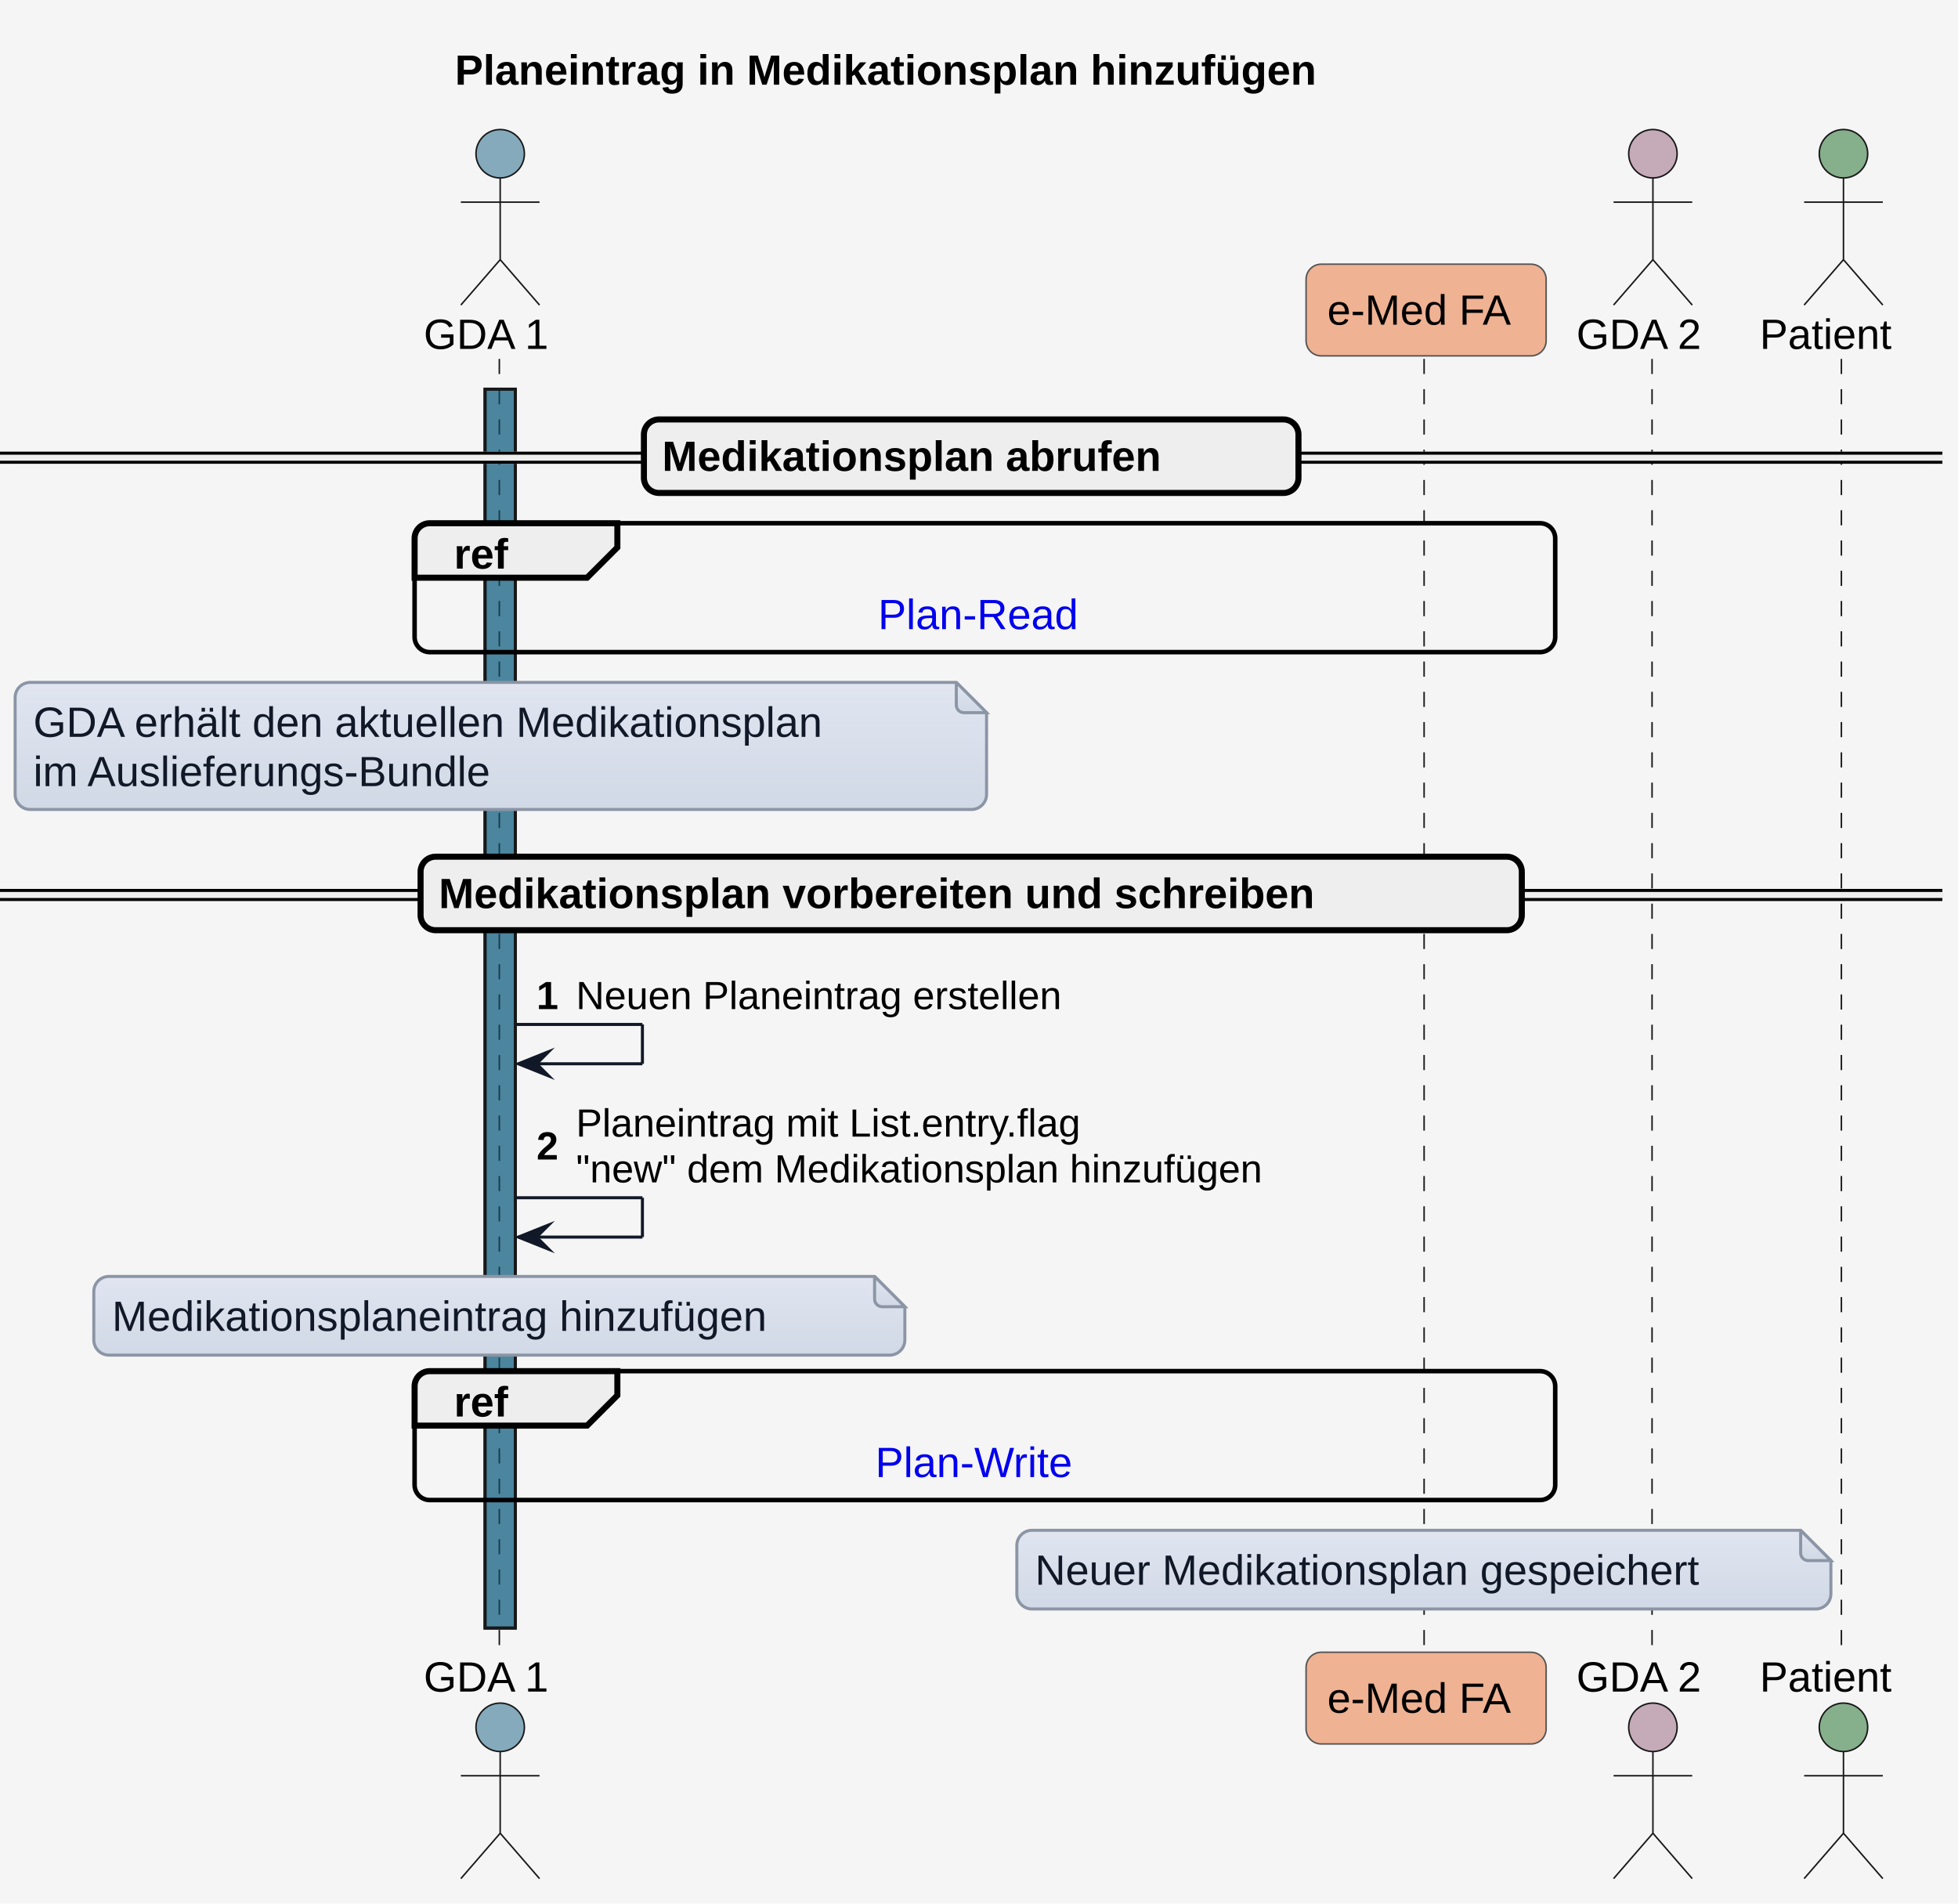
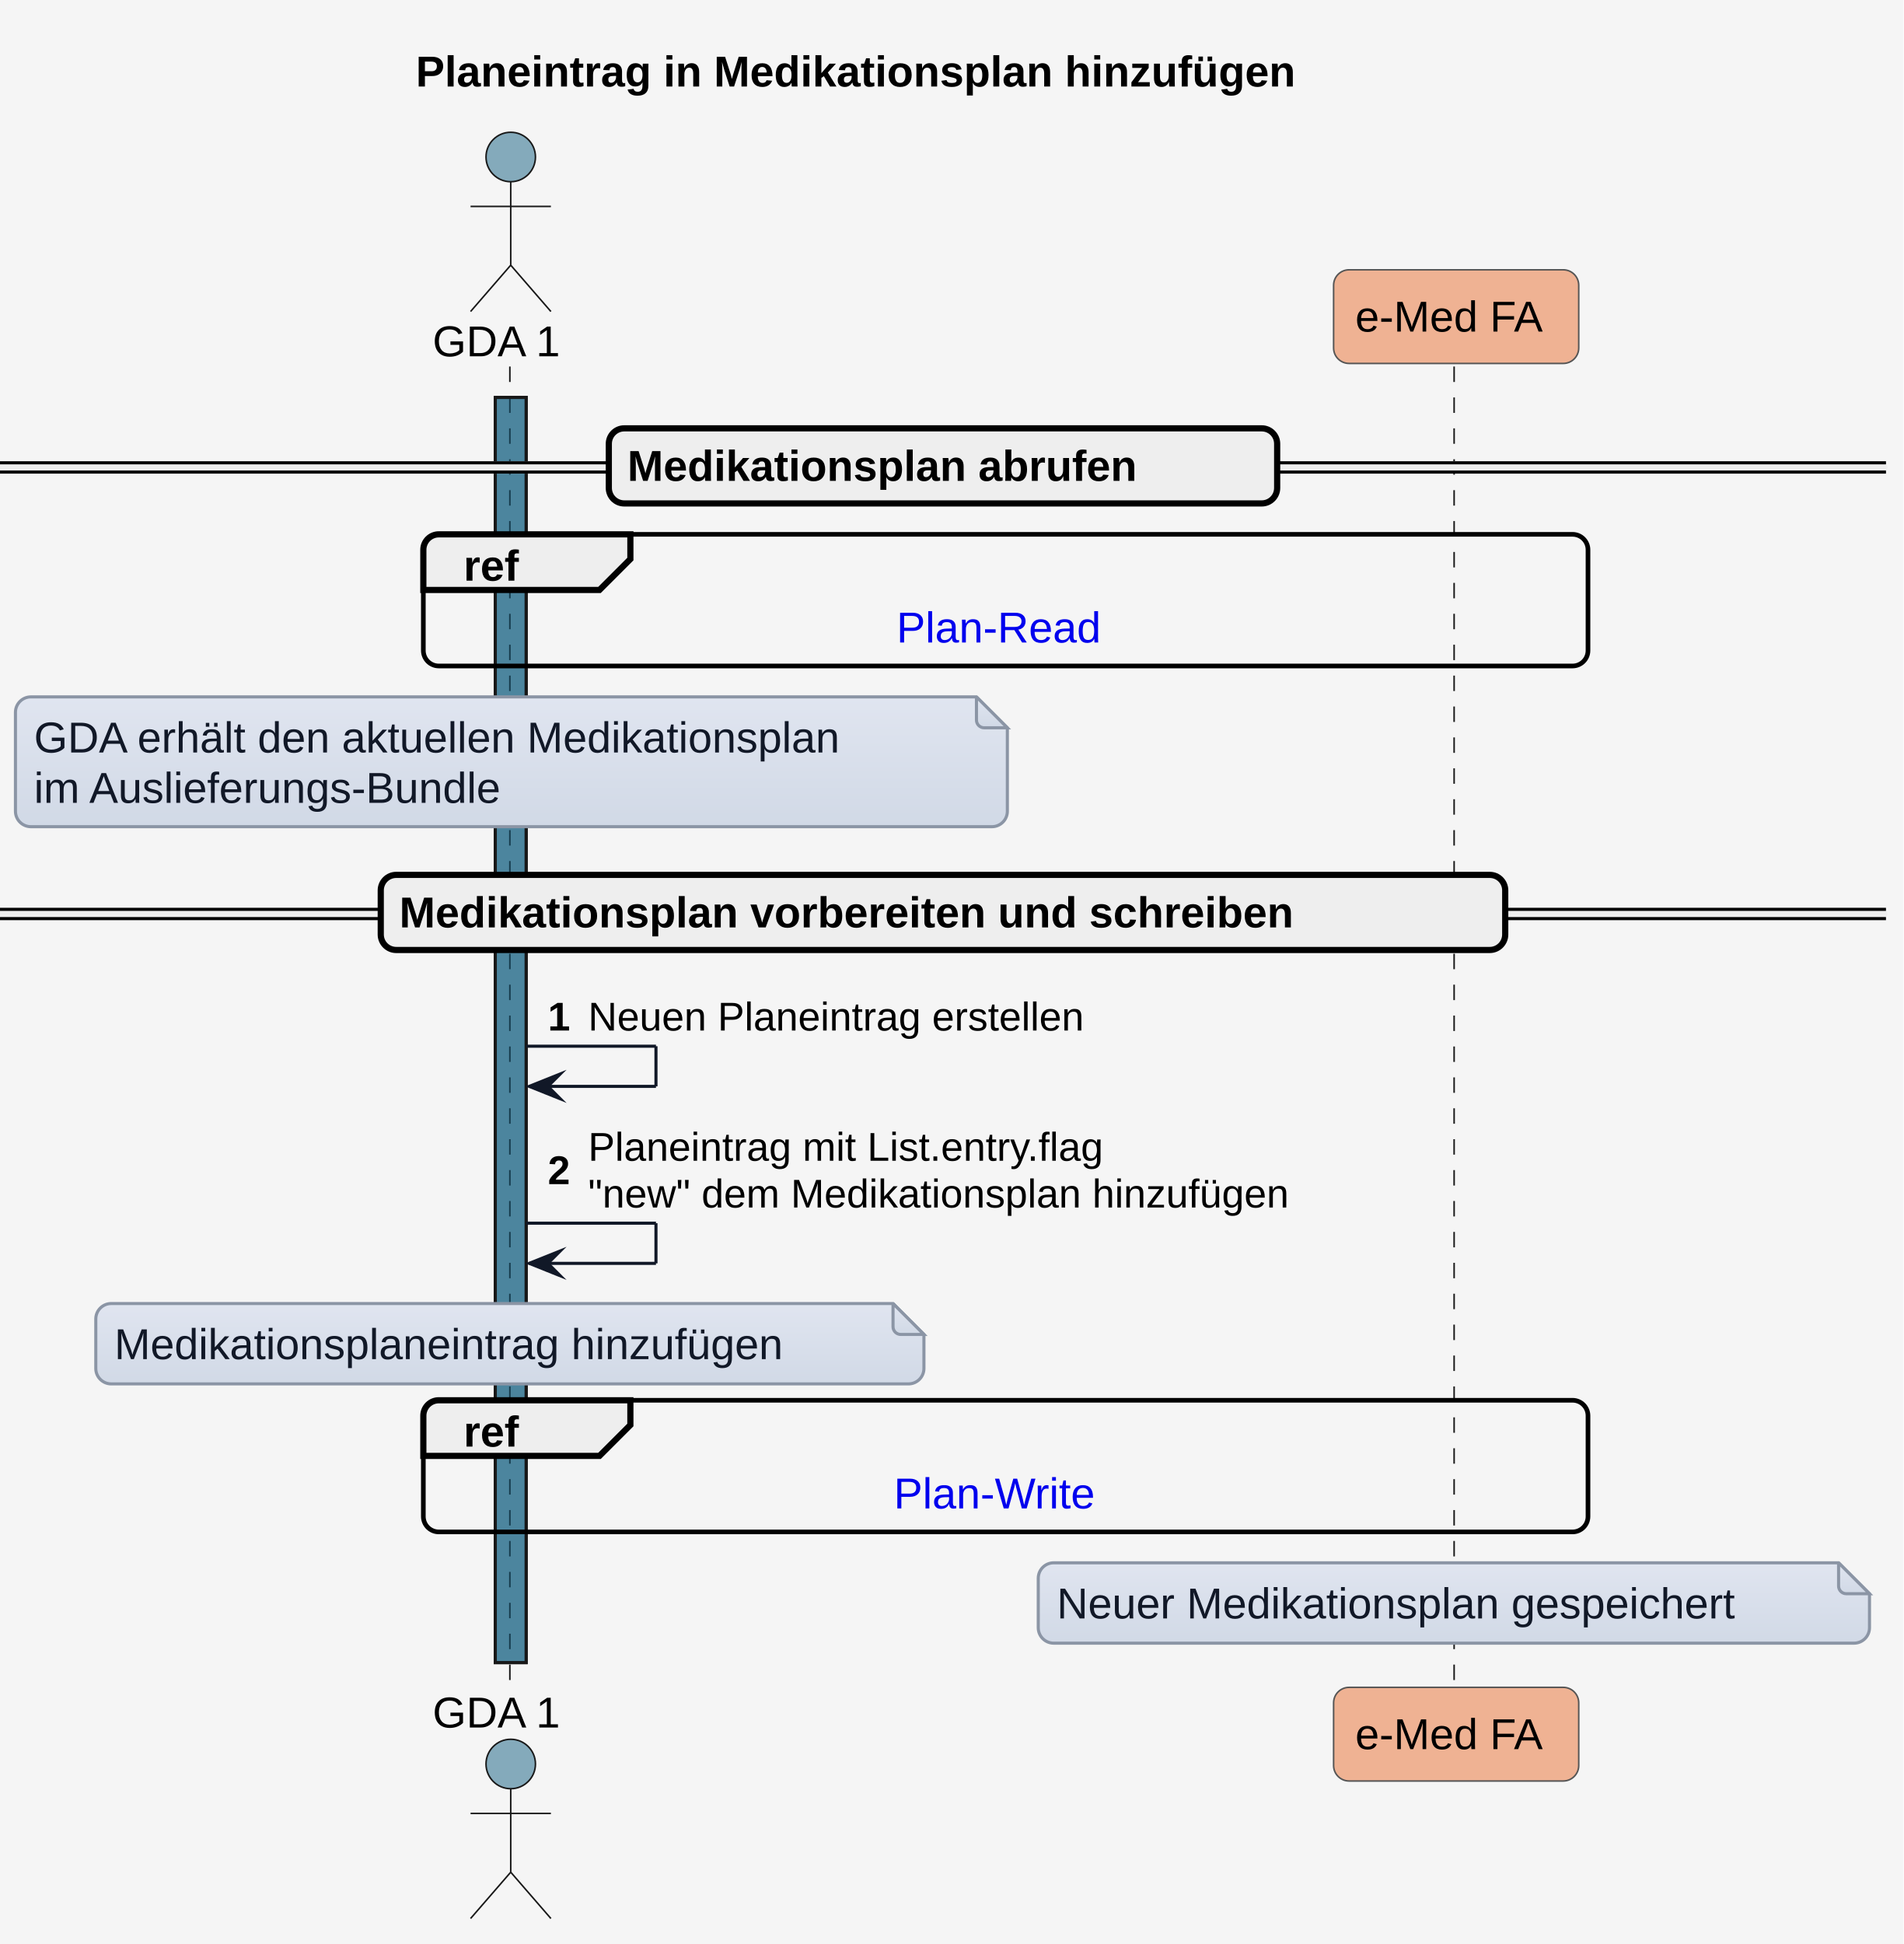
- <svg xmlns="http://www.w3.org/2000/svg" xmlns:xlink="http://www.w3.org/1999/xlink" contentStyleType="text/css" viewBox="0 0 647 629" zoomAndPan="magnify" data-diagram-type="SEQUENCE" preserveAspectRatio="none" width="647px" style="width:647px;height:629px;background:#F5F5F5;" version="1.1" height="629px">
+ <svg xmlns="http://www.w3.org/2000/svg" xmlns:xlink="http://www.w3.org/1999/xlink" viewBox="0 0 616 629" zoomAndPan="magnify" contentStyleType="text/css" data-diagram-type="SEQUENCE" width="616px" preserveAspectRatio="none" style="width:616px;height:629px;background:#F5F5F5;" version="1.1" height="629px">
  <defs>
-     <linearGradient y1="0%" x1="50%" y2="100%" x2="50%" id="g1iza5kcibknah0">
+     <linearGradient y1="0%" x1="50%" y2="100%" x2="50%" id="g1lsh0lu5e4hi60">
      <stop offset="0%" stop-color="#E0E5F0" />
      <stop offset="100%" stop-color="#D1D9E6" />
    </linearGradient>
  </defs>
  <g>
    <a name="l8">​</a>
-     <rect width="647" x="0" y="0" style="stroke:none;stroke-width:1;" fill="#F5F5F5" height="629" />
+     <rect x="0" width="616" y="0" style="stroke:none;stroke-width:1;" fill="#F5F5F5" height="629" />
    <g class="title" data-source-line="1">
-       <text font-weight="700" lengthAdjust="spacing" x="150.309" font-size="14" textLength="340.225" y="27.995" font-family="'Arial'" fill="#000000">Planeintrag in Medikationsplan hinzufügen</text>
+       <text font-weight="700" lengthAdjust="spacing" x="134.556" y="27.995" font-size="14" textLength="340.225" font-family="'Arial'" fill="#000000">Planeintrag in Medikationsplan hinzufügen</text>
    </g>
    <g>
-       <rect width="10" x="160.282" y="128.594" style="stroke:#181818;stroke-width:1;" fill="#156082" fill-opacity="0.502" height="409.367" />
+       <rect x="160.282" width="10" y="128.594" style="stroke:#181818;stroke-width:1;" fill="#156082" fill-opacity="0.502" height="409.367" />
    </g>
    <g data-qualified-name="GDA_1" data-entity-uid="part1" id="part1-lifeline" class="participant-lifeline" data-source-line="52">
      <g>
-         <rect width="8" x="161.282" y="118.594" fill="#000000" fill-opacity="0" height="428.367" />
-         <line y1="118.594" x1="165" y2="546.961" style="stroke:#181818;stroke-width:0.5;stroke-dasharray:5,5;" x2="165" />
+         <rect x="161.282" width="8" y="118.594" fill="#000000" fill-opacity="0" height="428.367" />
+         <line y1="118.594" x1="165" y2="546.961" x2="165" style="stroke:#181818;stroke-width:0.5;stroke-dasharray:5,5;" />
      </g>
    </g>
    <g data-qualified-name="eMed_FA" data-entity-uid="part2" id="part2-lifeline" class="participant-lifeline" data-source-line="53">
      <g>
-         <rect width="8" x="467.242" y="118.594" fill="#000000" fill-opacity="0" height="428.367" />
-         <line y1="118.594" x1="470.58" y2="546.961" style="stroke:#181818;stroke-width:0.5;stroke-dasharray:5,5;" x2="470.58" />
-       </g>
-     </g>
-     <g data-qualified-name="GDA_2" data-entity-uid="part3" id="part3-lifeline" class="participant-lifeline" data-source-line="54">
-       <g>
-         <rect width="8" x="542.186" y="118.594" fill="#000000" fill-opacity="0" height="428.367" />
-         <line y1="118.594" x1="545.904" y2="546.961" style="stroke:#181818;stroke-width:0.5;stroke-dasharray:5,5;" x2="545.904" />
-       </g>
-     </g>
-     <g data-qualified-name="Patient" data-entity-uid="part4" id="part4-lifeline" class="participant-lifeline" data-source-line="55">
-       <g>
-         <rect width="8" x="605.155" y="118.594" fill="#000000" fill-opacity="0" height="428.367" />
-         <line y1="118.594" x1="608.467" y2="546.961" style="stroke:#181818;stroke-width:0.5;stroke-dasharray:5,5;" x2="608.467" />
+         <rect x="467.242" width="8" y="118.594" fill="#000000" fill-opacity="0" height="428.367" />
+         <line y1="118.594" x1="470.58" y2="546.961" x2="470.58" style="stroke:#181818;stroke-width:0.5;stroke-dasharray:5,5;" />
      </g>
    </g>
    <g data-qualified-name="GDA_1" data-entity-uid="part1" id="part1-head" class="participant participant-head" data-source-line="52">
-       <text lengthAdjust="spacing" x="140" font-size="14" textLength="44.563" y="115.292" font-family="'Arial'" fill="#000000">GDA 1</text>
+       <text lengthAdjust="spacing" x="140" y="115.292" font-size="14" textLength="44.563" font-family="'Arial'" fill="#000000">GDA 1</text>
      <ellipse cx="165.282" cy="50.797" rx="8" ry="8" style="stroke:#181818;stroke-width:0.5;" fill="#156082" fill-opacity="0.502" />
      <path d="M165.282,58.797 L165.282,85.797 M152.282,66.797 L178.282,66.797 M165.282,85.797 L152.282,100.797 M165.282,85.797 L178.282,100.797" style="stroke:#181818;stroke-width:0.5;" fill="none" />
    </g>
    <g data-qualified-name="GDA_1" data-entity-uid="part1" id="part1-tail" class="participant participant-tail" data-source-line="52">
-       <text lengthAdjust="spacing" x="140" font-size="14" textLength="44.563" y="558.956" font-family="'Arial'" fill="#000000">GDA 1</text>
+       <text lengthAdjust="spacing" x="140" y="558.956" font-size="14" textLength="44.563" font-family="'Arial'" fill="#000000">GDA 1</text>
      <ellipse cx="165.282" cy="570.758" rx="8" ry="8" style="stroke:#181818;stroke-width:0.5;" fill="#156082" fill-opacity="0.502" />
      <path d="M165.282,578.758 L165.282,605.758 M152.282,586.758 L178.282,586.758 M165.282,605.758 L152.282,620.758 M165.282,605.758 L178.282,620.758" style="stroke:#181818;stroke-width:0.5;" fill="none" />
    </g>
    <g data-qualified-name="eMed_FA" data-entity-uid="part2" id="part2-head" class="participant participant-head" data-source-line="53">
-       <rect rx="5" ry="5" width="79.324" x="431.58" y="87.297" style="stroke:#555555;stroke-width:0.5;" fill="#E97132" fill-opacity="0.502" height="30.297" />
-       <text lengthAdjust="spacing" x="438.58" font-size="14" textLength="65.324" y="107.292" font-family="'Arial'" fill="#000000">e-Med FA</text>
+       <rect rx="5" ry="5" x="431.58" width="79.324" y="87.297" style="stroke:#555555;stroke-width:0.5;" fill="#E97132" fill-opacity="0.502" height="30.297" />
+       <text lengthAdjust="spacing" x="438.58" y="107.292" font-size="14" textLength="65.324" font-family="'Arial'" fill="#000000">e-Med FA</text>
    </g>
    <g data-qualified-name="eMed_FA" data-entity-uid="part2" id="part2-tail" class="participant participant-tail" data-source-line="53">
-       <rect rx="5" ry="5" width="79.324" x="431.58" y="545.961" style="stroke:#555555;stroke-width:0.5;" fill="#E97132" fill-opacity="0.502" height="30.297" />
-       <text lengthAdjust="spacing" x="438.58" font-size="14" textLength="65.324" y="565.956" font-family="'Arial'" fill="#000000">e-Med FA</text>
-     </g>
-     <g data-qualified-name="GDA_2" data-entity-uid="part3" id="part3-head" class="participant participant-head" data-source-line="54">
-       <text lengthAdjust="spacing" x="520.904" font-size="14" textLength="44.563" y="115.292" font-family="'Arial'" fill="#000000">GDA 2</text>
-       <ellipse cx="546.186" cy="50.797" rx="8" ry="8" style="stroke:#181818;stroke-width:0.5;" fill="#96607D" fill-opacity="0.502" />
-       <path d="M546.186,58.797 L546.186,85.797 M533.186,66.797 L559.186,66.797 M546.186,85.797 L533.186,100.797 M546.186,85.797 L559.186,100.797" style="stroke:#181818;stroke-width:0.5;" fill="none" />
-     </g>
-     <g data-qualified-name="GDA_2" data-entity-uid="part3" id="part3-tail" class="participant participant-tail" data-source-line="54">
-       <text lengthAdjust="spacing" x="520.904" font-size="14" textLength="44.563" y="558.956" font-family="'Arial'" fill="#000000">GDA 2</text>
-       <ellipse cx="546.186" cy="570.758" rx="8" ry="8" style="stroke:#181818;stroke-width:0.5;" fill="#96607D" fill-opacity="0.502" />
-       <path d="M546.186,578.758 L546.186,605.758 M533.186,586.758 L559.186,586.758 M546.186,605.758 L533.186,620.758 M546.186,605.758 L559.186,620.758" style="stroke:#181818;stroke-width:0.5;" fill="none" />
-     </g>
-     <g data-qualified-name="Patient" data-entity-uid="part4" id="part4-head" class="participant participant-head" data-source-line="55">
-       <text lengthAdjust="spacing" x="581.467" font-size="14" textLength="49.376" y="115.292" font-family="'Arial'" fill="#000000">Patient</text>
-       <ellipse cx="609.155" cy="50.797" rx="8" ry="8" style="stroke:#181818;stroke-width:0.5;" fill="#196B24" fill-opacity="0.502" />
-       <path d="M609.155,58.797 L609.155,85.797 M596.155,66.797 L622.155,66.797 M609.155,85.797 L596.155,100.797 M609.155,85.797 L622.155,100.797" style="stroke:#181818;stroke-width:0.5;" fill="none" />
-     </g>
-     <g data-qualified-name="Patient" data-entity-uid="part4" id="part4-tail" class="participant participant-tail" data-source-line="55">
-       <text lengthAdjust="spacing" x="581.467" font-size="14" textLength="49.376" y="558.956" font-family="'Arial'" fill="#000000">Patient</text>
-       <ellipse cx="609.155" cy="570.758" rx="8" ry="8" style="stroke:#181818;stroke-width:0.5;" fill="#196B24" fill-opacity="0.502" />
-       <path d="M609.155,578.758 L609.155,605.758 M596.155,586.758 L622.155,586.758 M609.155,605.758 L596.155,620.758 M609.155,605.758 L622.155,620.758" style="stroke:#181818;stroke-width:0.5;" fill="none" />
+       <rect rx="5" ry="5" x="431.58" width="79.324" y="545.961" style="stroke:#555555;stroke-width:0.5;" fill="#E97132" fill-opacity="0.502" height="30.297" />
+       <text lengthAdjust="spacing" x="438.58" y="565.956" font-size="14" textLength="65.324" font-family="'Arial'" fill="#000000">e-Med FA</text>
    </g>
    <g>
-       <rect width="10" x="160.282" y="128.594" style="stroke:#181818;stroke-width:1;" fill="#156082" fill-opacity="0.502" height="409.367" />
+       <rect x="160.282" width="10" y="128.594" style="stroke:#181818;stroke-width:1;" fill="#156082" fill-opacity="0.502" height="409.367" />
    </g>
-     <rect rx="5" ry="5" width="641.843" x="0" y="149.742" style="stroke:#EEEEEE;stroke-width:1;" fill="#EEEEEE" height="3" />
-     <line y1="149.742" x1="0" y2="149.742" style="stroke:#000000;stroke-width:1;" x2="641.843" />
-     <line y1="152.742" x1="0" y2="152.742" style="stroke:#000000;stroke-width:1;" x2="641.843" />
-     <rect rx="5" ry="5" width="216.289" x="212.777" y="138.594" style="stroke:#000000;stroke-width:2;" fill="#EEEEEE" height="24.297" />
-     <text font-weight="700" lengthAdjust="spacing" x="218.777" font-size="14" textLength="197.415" y="155.589" font-family="'Arial'" fill="#000000">Medikationsplan abrufen</text>
-     <rect rx="5" ry="5" width="376.904" x="137" y="172.891" style="stroke:#000000;stroke-width:1.5;" fill="none" height="42.594" />
+     <rect rx="5" ry="5" x="0" width="610.336" y="149.742" style="stroke:#EEEEEE;stroke-width:1;" fill="#EEEEEE" height="3" />
+     <line y1="149.742" x1="0" y2="149.742" x2="610.336" style="stroke:#000000;stroke-width:1;" />
+     <line y1="152.742" x1="0" y2="152.742" x2="610.336" style="stroke:#000000;stroke-width:1;" />
+     <rect rx="5" ry="5" x="197.023" width="216.289" y="138.594" style="stroke:#000000;stroke-width:2;" fill="#EEEEEE" height="24.297" />
+     <text font-weight="700" lengthAdjust="spacing" x="203.023" y="155.589" font-size="14" textLength="197.415" font-family="'Arial'" fill="#000000">Medikationsplan abrufen</text>
+     <rect rx="5" ry="5" x="137" width="376.904" y="172.891" style="stroke:#000000;stroke-width:1.5;" fill="none" height="42.594" />
    <path d="M142,172.891 L204,172.891 L204,180.891 L194,190.891 L137,190.891 L137,177.891 A5,5 0 0 1 142,172.891" style="stroke:#000000;stroke-width:2;" fill="#EEEEEE" />
-     <text font-weight="700" lengthAdjust="spacing" x="150" font-size="14" textLength="22.49" y="187.886" font-family="'Arial'" fill="#000000">ref</text>
+     <text font-weight="700" lengthAdjust="spacing" x="150" y="187.886" font-size="14" textLength="22.49" font-family="'Arial'" fill="#000000">ref</text>
    <a xlink:type="simple" xlink:show="new" xlink:title="interactions.html#sequenzdiagramm-plan-read" href="interactions.html#sequenzdiagramm-plan-read" xlink:actuate="onRequest" title="interactions.html#sequenzdiagramm-plan-read" xlink:href="interactions.html#sequenzdiagramm-plan-read" target="_top">
-       <text lengthAdjust="spacing" x="290.131" font-size="14" textLength="70.643" y="207.886" font-family="'Arial'" fill="#0000EE">Plan-Read</text>
+       <text lengthAdjust="spacing" x="290.131" y="207.886" font-size="14" textLength="70.643" font-family="'Arial'" fill="#0000EE">Plan-Read</text>
    </a>
-     <path d="M5,230.484 L5,262.484 A5,5 0 0 0 10,267.484 L321,267.484 A5,5 0 0 0 326,262.484 L326,235.484 L316,225.484 L10,225.484 A5,5 0 0 0 5,230.484" style="stroke:#8B95A5;stroke-width:1;" fill="url(#g1iza5kcibknah0)" />
-     <path d="M316,225.484 L316,232.984 A2.5,2.5 0 0 0 318.5,235.484 L326,235.484 L316,225.484" style="stroke:#8B95A5;stroke-width:1;" fill="url(#g1iza5kcibknah0)" />
-     <text lengthAdjust="spacing" x="11" font-size="14" textLength="296.003" y="243.48" font-family="'Arial'" fill="#111827">GDA erhält den aktuellen Medikationsplan</text>
-     <text lengthAdjust="spacing" x="11" font-size="14" textLength="171.131" y="259.776" font-family="'Arial'" fill="#111827">im Auslieferungs-Bundle</text>
-     <rect rx="5" ry="5" width="641.843" x="0" y="294.227" style="stroke:#EEEEEE;stroke-width:1;" fill="#EEEEEE" height="3" />
-     <line y1="294.227" x1="0" y2="294.227" style="stroke:#000000;stroke-width:1;" x2="641.843" />
-     <line y1="297.227" x1="0" y2="297.227" style="stroke:#000000;stroke-width:1;" x2="641.843" />
-     <rect rx="5" ry="5" width="363.897" x="138.973" y="283.078" style="stroke:#000000;stroke-width:2;" fill="#EEEEEE" height="24.297" />
-     <text font-weight="700" lengthAdjust="spacing" x="144.973" font-size="14" textLength="345.023" y="300.073" font-family="'Arial'" fill="#000000">Medikationsplan vorbereiten und schreiben</text>
-     <g data-entity-2="part1" data-entity-1="part1" id="msg1" class="message" data-source-line="73">
-       <line y1="338.508" x1="170.282" y2="338.508" style="stroke:#111827;stroke-width:1;" x2="212.282" />
-       <line y1="338.508" x1="212.282" y2="351.508" style="stroke:#111827;stroke-width:1;" x2="212.282" />
-       <line y1="351.508" x1="171.282" y2="351.508" style="stroke:#111827;stroke-width:1;" x2="212.282" />
+     <path d="M5,230.484 L5,262.484 A5,5 0 0 0 10,267.484 L321,267.484 A5,5 0 0 0 326,262.484 L326,235.484 L316,225.484 L10,225.484 A5,5 0 0 0 5,230.484" style="stroke:#8B95A5;stroke-width:1;" fill="url(#g1lsh0lu5e4hi60)" />
+     <path d="M316,225.484 L316,232.984 A2.5,2.5 0 0 0 318.5,235.484 L326,235.484 L316,225.484" style="stroke:#8B95A5;stroke-width:1;" fill="url(#g1lsh0lu5e4hi60)" />
+     <text lengthAdjust="spacing" x="11" y="243.48" font-size="14" textLength="296.003" font-family="'Arial'" fill="#111827">GDA erhält den aktuellen Medikationsplan</text>
+     <text lengthAdjust="spacing" x="11" y="259.776" font-size="14" textLength="171.131" font-family="'Arial'" fill="#111827">im Auslieferungs-Bundle</text>
+     <rect rx="5" ry="5" x="0" width="610.336" y="294.227" style="stroke:#EEEEEE;stroke-width:1;" fill="#EEEEEE" height="3" />
+     <line y1="294.227" x1="0" y2="294.227" x2="610.336" style="stroke:#000000;stroke-width:1;" />
+     <line y1="297.227" x1="0" y2="297.227" x2="610.336" style="stroke:#000000;stroke-width:1;" />
+     <rect rx="5" ry="5" x="123.219" width="363.897" y="283.078" style="stroke:#000000;stroke-width:2;" fill="#EEEEEE" height="24.297" />
+     <text font-weight="700" lengthAdjust="spacing" x="129.219" y="300.073" font-size="14" textLength="345.023" font-family="'Arial'" fill="#000000">Medikationsplan vorbereiten und schreiben</text>
+     <g data-entity-2="part1" data-entity-1="part1" id="msg1" class="message" data-source-line="71">
+       <line y1="338.508" x1="170.282" y2="338.508" x2="212.282" style="stroke:#111827;stroke-width:1;" />
+       <line y1="338.508" x1="212.282" y2="351.508" x2="212.282" style="stroke:#111827;stroke-width:1;" />
+       <line y1="351.508" x1="171.282" y2="351.508" x2="212.282" style="stroke:#111827;stroke-width:1;" />
      <polygon style="stroke:#111827;stroke-width:1;stroke-linejoin:miter;stroke-miterlimit:10;" fill="#111827" points="181.282,347.508,171.282,351.508,181.282,355.508,177.282,351.508" />
-       <text font-weight="700" lengthAdjust="spacing" x="177.282" font-size="13" textLength="9.045" y="333.442" font-family="'Arial'" fill="#000000">1</text>
-       <text lengthAdjust="spacing" x="190.327" font-size="13" textLength="181.302" y="333.442" font-family="'Arial'" fill="#000000">Neuen Planeintrag erstellen</text>
+       <text font-weight="700" lengthAdjust="spacing" x="177.282" y="333.442" font-size="13" textLength="9.045" font-family="'Arial'" fill="#000000">1</text>
+       <text lengthAdjust="spacing" x="190.327" y="333.442" font-size="13" textLength="181.302" font-family="'Arial'" fill="#000000">Neuen Planeintrag erstellen</text>
    </g>
-     <g data-entity-2="part1" data-entity-1="part1" id="msg2" class="message" data-source-line="74">
-       <line y1="395.773" x1="170.282" y2="395.773" style="stroke:#111827;stroke-width:1;" x2="212.282" />
-       <line y1="395.773" x1="212.282" y2="408.773" style="stroke:#111827;stroke-width:1;" x2="212.282" />
-       <line y1="408.773" x1="171.282" y2="408.773" style="stroke:#111827;stroke-width:1;" x2="212.282" />
+     <g data-entity-2="part1" data-entity-1="part1" id="msg2" class="message" data-source-line="72">
+       <line y1="395.773" x1="170.282" y2="395.773" x2="212.282" style="stroke:#111827;stroke-width:1;" />
+       <line y1="395.773" x1="212.282" y2="408.773" x2="212.282" style="stroke:#111827;stroke-width:1;" />
+       <line y1="408.773" x1="171.282" y2="408.773" x2="212.282" style="stroke:#111827;stroke-width:1;" />
      <polygon style="stroke:#111827;stroke-width:1;stroke-linejoin:miter;stroke-miterlimit:10;" fill="#111827" points="181.282,404.773,171.282,408.773,181.282,412.773,177.282,408.773" />
-       <text font-weight="700" lengthAdjust="spacing" x="177.282" font-size="13" textLength="9.045" y="383.141" font-family="'Arial'" fill="#000000">2</text>
-       <text lengthAdjust="spacing" x="190.327" font-size="13" textLength="193.572" y="375.575" font-family="'Arial'" fill="#000000">Planeintrag mit List.entry.flag</text>
-       <text lengthAdjust="spacing" x="190.327" font-size="13" textLength="258.915" y="390.707" font-family="'Arial'" fill="#000000">"new" dem Medikationsplan hinzufügen</text>
+       <text font-weight="700" lengthAdjust="spacing" x="177.282" y="383.141" font-size="13" textLength="9.045" font-family="'Arial'" fill="#000000">2</text>
+       <text lengthAdjust="spacing" x="190.327" y="375.575" font-size="13" textLength="193.572" font-family="'Arial'" fill="#000000">Planeintrag mit List.entry.flag</text>
+       <text lengthAdjust="spacing" x="190.327" y="390.707" font-size="13" textLength="258.915" font-family="'Arial'" fill="#000000">"new" dem Medikationsplan hinzufügen</text>
    </g>
-     <path d="M31,426.773 L31,442.773 A5,5 0 0 0 36,447.773 L294,447.773 A5,5 0 0 0 299,442.773 L299,431.773 L289,421.773 L36,421.773 A5,5 0 0 0 31,426.773" style="stroke:#8B95A5;stroke-width:1;" fill="url(#g1iza5kcibknah0)" />
-     <path d="M289,421.773 L289,429.273 A2.5,2.5 0 0 0 291.5,431.773 L299,431.773 L289,421.773" style="stroke:#8B95A5;stroke-width:1;" fill="url(#g1iza5kcibknah0)" />
-     <text lengthAdjust="spacing" x="37" font-size="14" textLength="247.065" y="439.769" font-family="'Arial'" fill="#111827">Medikationsplaneintrag hinzufügen</text>
-     <rect rx="5" ry="5" width="376.904" x="137" y="453.07" style="stroke:#000000;stroke-width:1.5;" fill="none" height="42.594" />
+     <path d="M31,426.773 L31,442.773 A5,5 0 0 0 36,447.773 L294,447.773 A5,5 0 0 0 299,442.773 L299,431.773 L289,421.773 L36,421.773 A5,5 0 0 0 31,426.773" style="stroke:#8B95A5;stroke-width:1;" fill="url(#g1lsh0lu5e4hi60)" />
+     <path d="M289,421.773 L289,429.273 A2.5,2.5 0 0 0 291.5,431.773 L299,431.773 L289,421.773" style="stroke:#8B95A5;stroke-width:1;" fill="url(#g1lsh0lu5e4hi60)" />
+     <text lengthAdjust="spacing" x="37" y="439.769" font-size="14" textLength="247.065" font-family="'Arial'" fill="#111827">Medikationsplaneintrag hinzufügen</text>
+     <rect rx="5" ry="5" x="137" width="376.904" y="453.07" style="stroke:#000000;stroke-width:1.5;" fill="none" height="42.594" />
    <path d="M142,453.07 L204,453.07 L204,461.07 L194,471.07 L137,471.07 L137,458.07 A5,5 0 0 1 142,453.07" style="stroke:#000000;stroke-width:2;" fill="#EEEEEE" />
-     <text font-weight="700" lengthAdjust="spacing" x="150" font-size="14" textLength="22.49" y="468.065" font-family="'Arial'" fill="#000000">ref</text>
+     <text font-weight="700" lengthAdjust="spacing" x="150" y="468.065" font-size="14" textLength="22.49" font-family="'Arial'" fill="#000000">ref</text>
    <a xlink:type="simple" xlink:show="new" xlink:title="interactions.html#plan-write" href="interactions.html#plan-write" xlink:actuate="onRequest" title="interactions.html#plan-write" xlink:href="interactions.html#plan-write" target="_top">
-       <text lengthAdjust="spacing" x="289.238" font-size="14" textLength="72.427" y="488.065" font-family="'Arial'" fill="#0000EE">Plan-Write</text>
+       <text lengthAdjust="spacing" x="289.238" y="488.065" font-size="14" textLength="72.427" font-family="'Arial'" fill="#0000EE">Plan-Write</text>
    </a>
-     <path d="M336,510.664 L336,526.664 A5,5 0 0 0 341,531.664 L600,531.664 A5,5 0 0 0 605,526.664 L605,515.664 L595,505.664 L341,505.664 A5,5 0 0 0 336,510.664" style="stroke:#8B95A5;stroke-width:1;" fill="url(#g1iza5kcibknah0)" />
-     <path d="M595,505.664 L595,513.164 A2.5,2.5 0 0 0 597.5,515.664 L605,515.664 L595,505.664" style="stroke:#8B95A5;stroke-width:1;" fill="url(#g1iza5kcibknah0)" />
-     <text lengthAdjust="spacing" x="342" font-size="14" textLength="248.336" y="523.659" font-family="'Arial'" fill="#111827">Neuer Medikationsplan gespeichert</text>
+     <path d="M336,510.664 L336,526.664 A5,5 0 0 0 341,531.664 L600,531.664 A5,5 0 0 0 605,526.664 L605,515.664 L595,505.664 L341,505.664 A5,5 0 0 0 336,510.664" style="stroke:#8B95A5;stroke-width:1;" fill="url(#g1lsh0lu5e4hi60)" />
+     <path d="M595,505.664 L595,513.164 A2.5,2.5 0 0 0 597.5,515.664 L605,515.664 L595,505.664" style="stroke:#8B95A5;stroke-width:1;" fill="url(#g1lsh0lu5e4hi60)" />
+     <text lengthAdjust="spacing" x="342" y="523.659" font-size="14" textLength="248.336" font-family="'Arial'" fill="#111827">Neuer Medikationsplan gespeichert</text>
  </g>
</svg>
